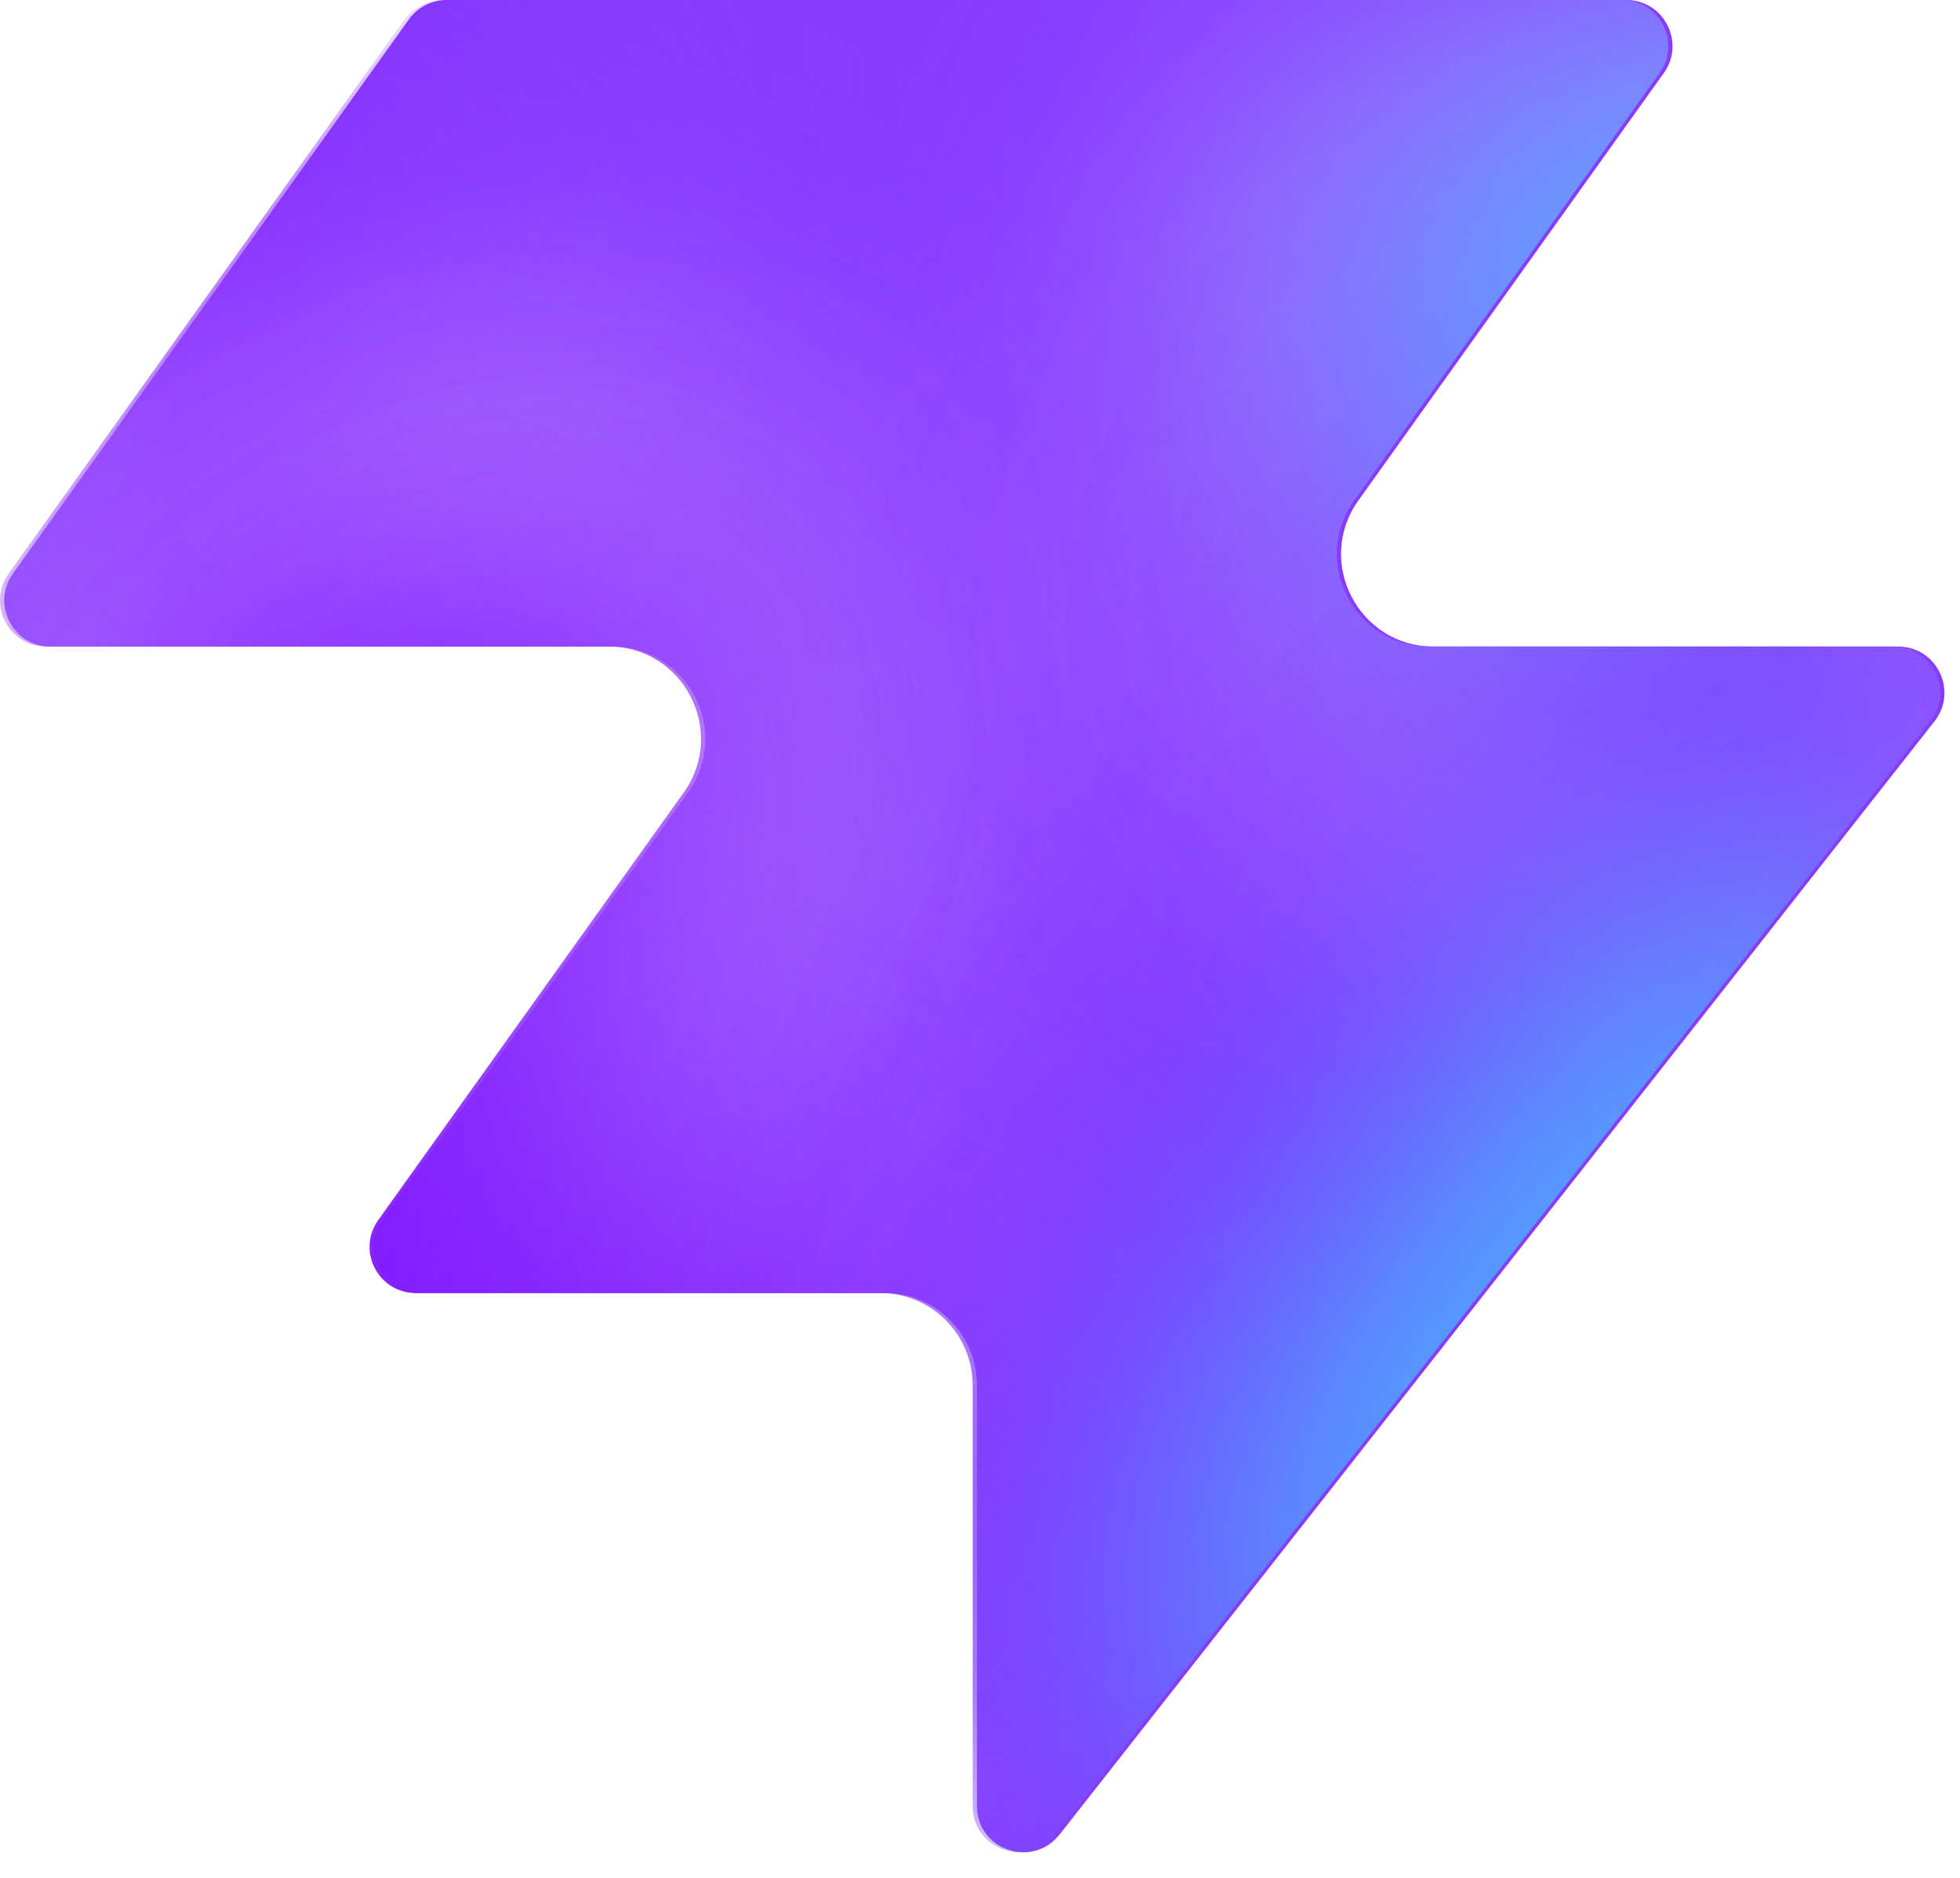
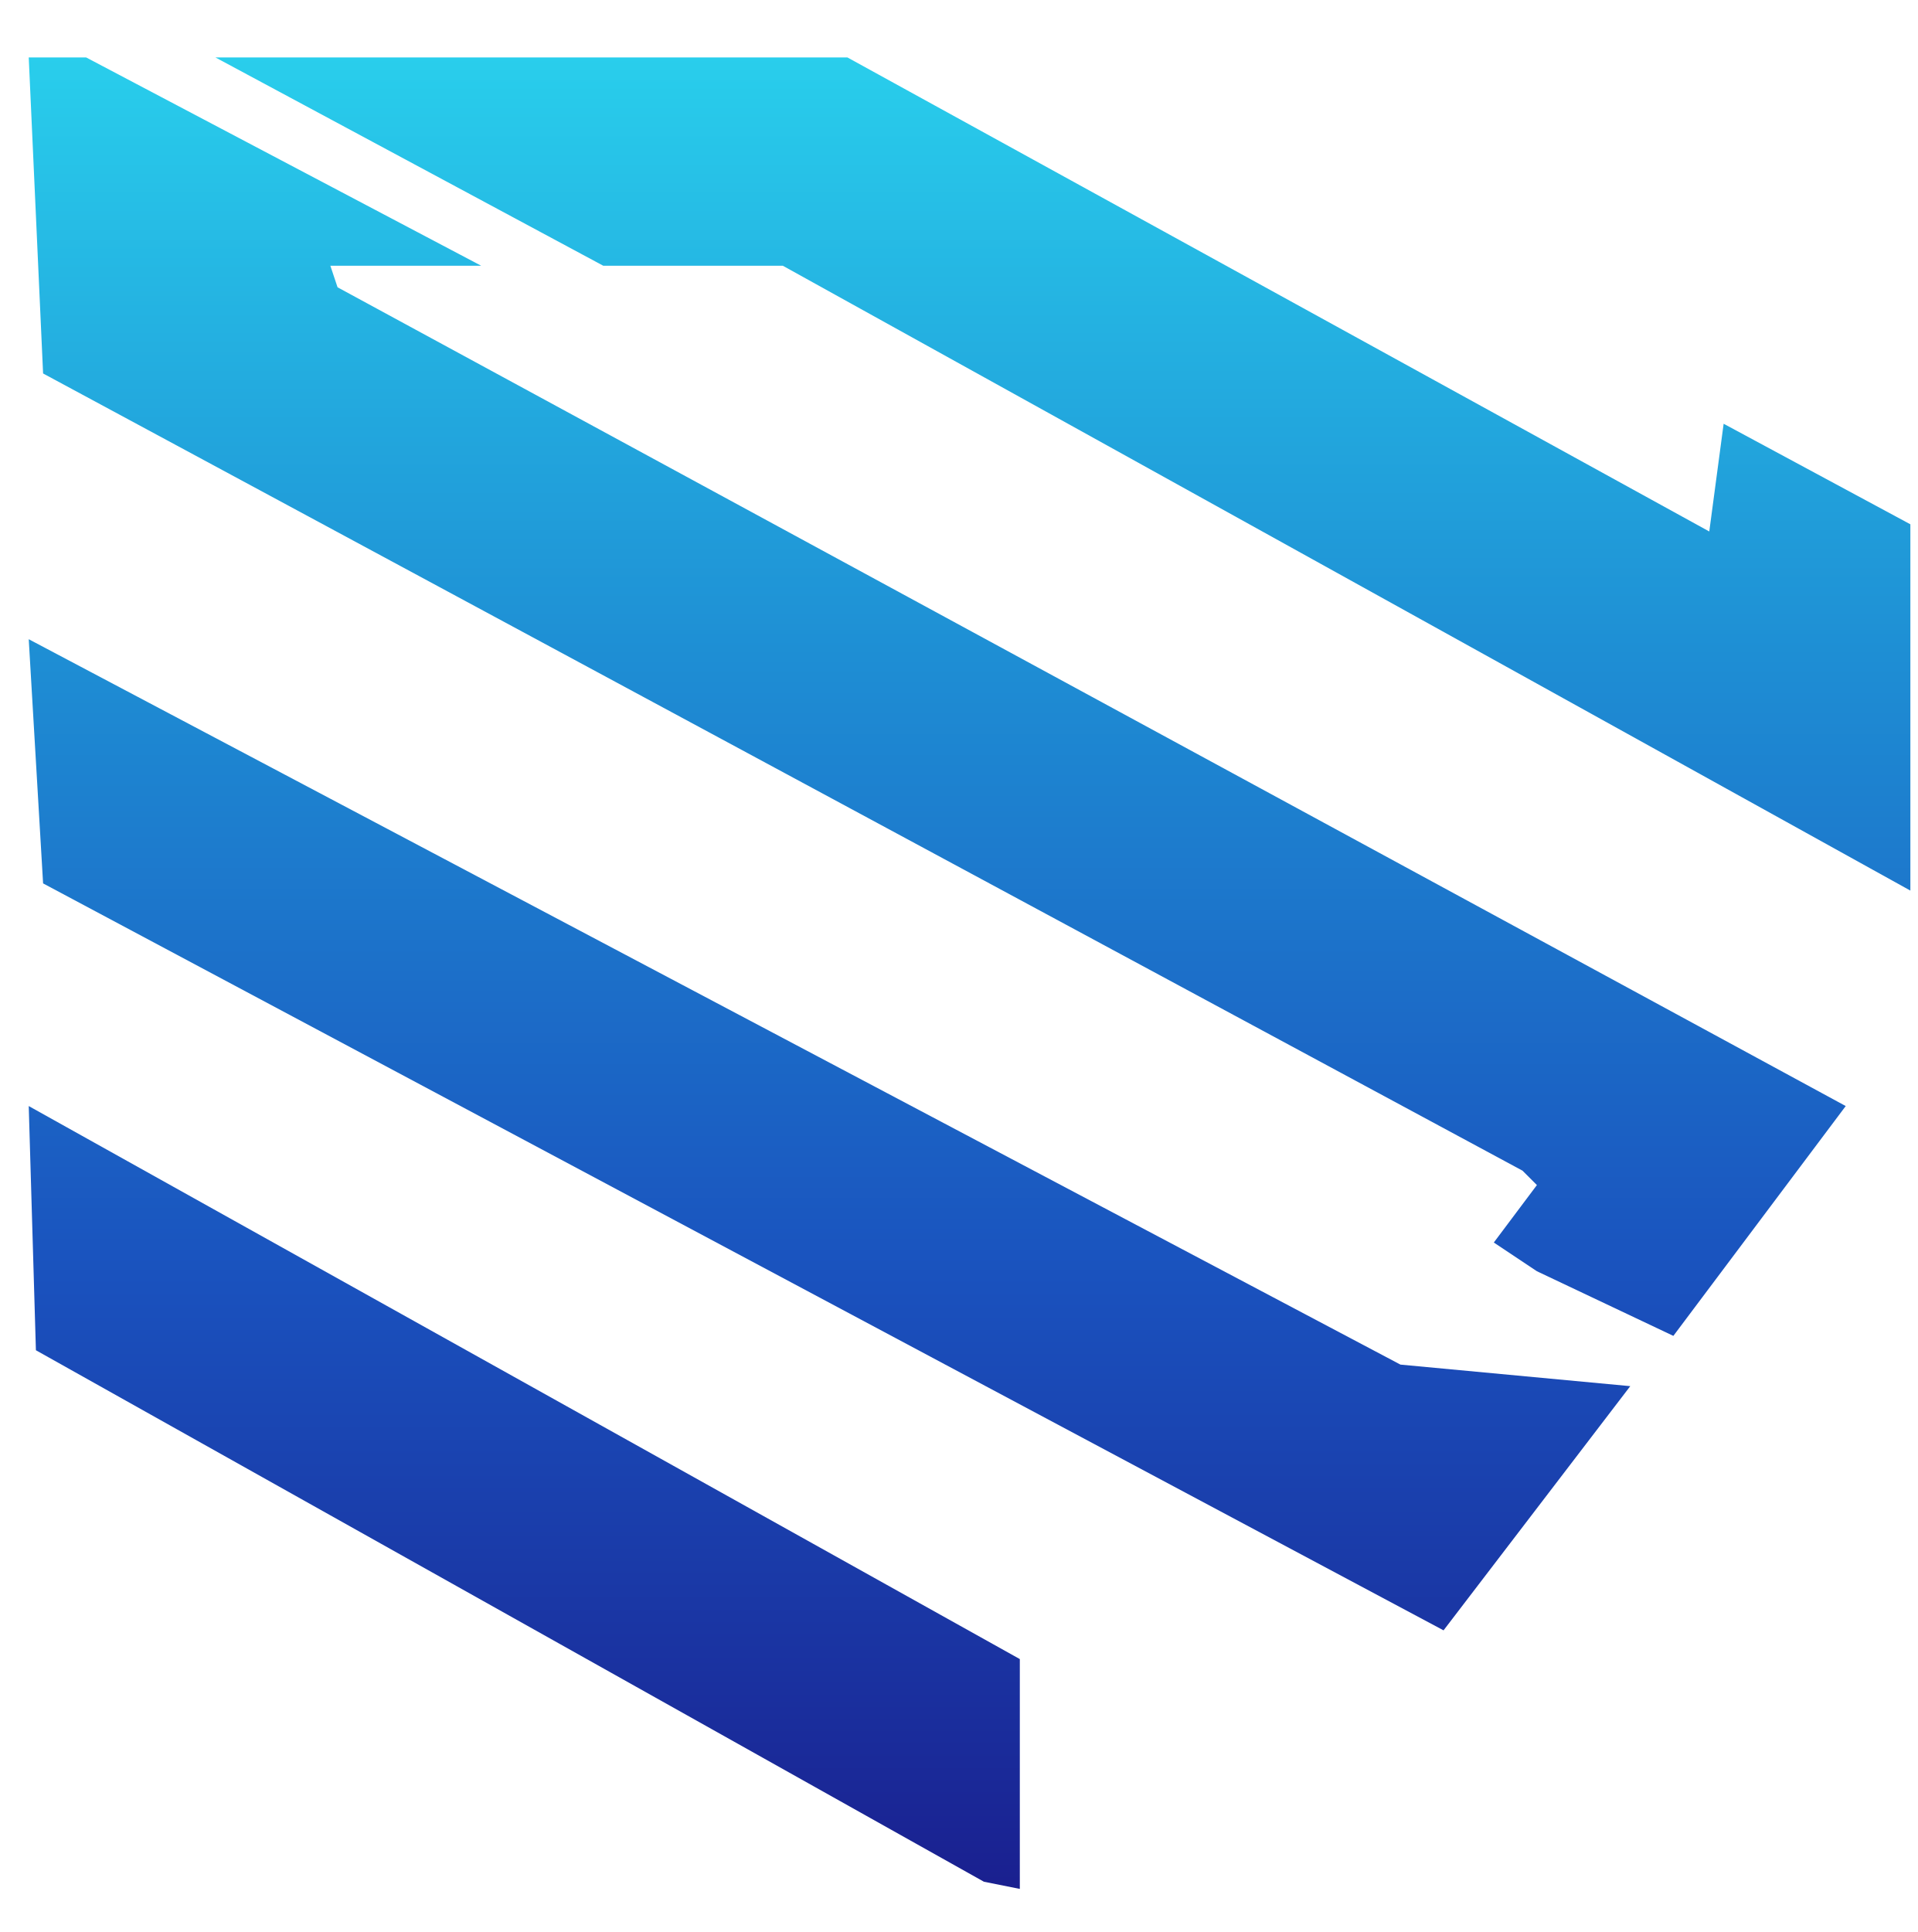
- <svg xmlns="http://www.w3.org/2000/svg" width="48" height="46" fill="none" viewBox="0 0 48 46">
-   <path fill="#863bff" d="M25.946 44.938c-.664.845-2.021.375-2.021-.698V33.937a2.26 2.26 0 0 0-2.262-2.262H10.287c-.92 0-1.456-1.04-.92-1.788l7.48-10.471c1.07-1.497 0-3.578-1.842-3.578H1.237c-.92 0-1.456-1.04-.92-1.788L10.013.474c.214-.297.556-.474.92-.474h28.894c.92 0 1.456 1.04.92 1.788l-7.48 10.471c-1.07 1.498 0 3.579 1.842 3.579h11.377c.943 0 1.473 1.088.89 1.83L25.947 44.94z" style="fill:#863bff;fill:color(display-p3 .525 .23 1);fill-opacity:1" />
-   <mask id="a" width="48" height="46" x="0" y="0" maskUnits="userSpaceOnUse" style="mask-type:alpha">
-     <path fill="#000" d="M25.842 44.938c-.664.844-2.021.375-2.021-.698V33.937a2.26 2.26 0 0 0-2.262-2.262H10.183c-.92 0-1.456-1.04-.92-1.788l7.48-10.471c1.07-1.498 0-3.579-1.842-3.579H1.133c-.92 0-1.456-1.04-.92-1.787L9.91.473c.214-.297.556-.474.92-.474h28.894c.92 0 1.456 1.04.92 1.788l-7.48 10.471c-1.07 1.498 0 3.578 1.842 3.578h11.377c.943 0 1.473 1.088.89 1.832L25.843 44.94z" style="fill:#000;fill-opacity:1" />
-   </mask>
-   <g mask="url(#a)">
-     <g filter="url(#b)">
-       <ellipse cx="5.508" cy="14.704" fill="#ede6ff" rx="5.508" ry="14.704" style="fill:#ede6ff;fill:color(display-p3 .927 .903 1);fill-opacity:1" transform="matrix(.00324 1 1 -.00324 -4.47 31.516)" />
-     </g>
-     <g filter="url(#c)">
-       <ellipse cx="10.399" cy="29.851" fill="#ede6ff" rx="10.399" ry="29.851" style="fill:#ede6ff;fill:color(display-p3 .927 .903 1);fill-opacity:1" transform="matrix(.00324 1 1 -.00324 -39.328 7.883)" />
-     </g>
-     <g filter="url(#d)">
-       <ellipse cx="5.508" cy="30.487" fill="#7e14ff" rx="5.508" ry="30.487" style="fill:#7e14ff;fill:color(display-p3 .492 .077 1);fill-opacity:1" transform="rotate(89.814 -25.913 -14.639)scale(1 -1)" />
-     </g>
-     <g filter="url(#e)">
-       <ellipse cx="5.508" cy="30.599" fill="#7e14ff" rx="5.508" ry="30.599" style="fill:#7e14ff;fill:color(display-p3 .492 .077 1);fill-opacity:1" transform="rotate(89.814 -32.644 -3.334)scale(1 -1)" />
-     </g>
-     <g filter="url(#f)">
-       <ellipse cx="5.508" cy="30.599" fill="#7e14ff" rx="5.508" ry="30.599" style="fill:#7e14ff;fill:color(display-p3 .492 .077 1);fill-opacity:1" transform="matrix(.00324 1 1 -.00324 -34.34 30.47)" />
-     </g>
-     <g filter="url(#g)">
-       <ellipse cx="14.072" cy="22.078" fill="#ede6ff" rx="14.072" ry="22.078" style="fill:#ede6ff;fill:color(display-p3 .927 .903 1);fill-opacity:1" transform="rotate(93.35 24.506 48.493)scale(-1 1)" />
-     </g>
-     <g filter="url(#h)">
-       <ellipse cx="3.47" cy="21.501" fill="#7e14ff" rx="3.47" ry="21.501" style="fill:#7e14ff;fill:color(display-p3 .492 .077 1);fill-opacity:1" transform="rotate(89.009 28.708 47.59)scale(-1 1)" />
-     </g>
-     <g filter="url(#i)">
-       <ellipse cx="3.47" cy="21.501" fill="#7e14ff" rx="3.47" ry="21.501" style="fill:#7e14ff;fill:color(display-p3 .492 .077 1);fill-opacity:1" transform="rotate(89.009 28.708 47.59)scale(-1 1)" />
-     </g>
-     <g filter="url(#j)">
-       <ellipse cx=".387" cy="8.972" fill="#7e14ff" rx="4.407" ry="29.108" style="fill:#7e14ff;fill:color(display-p3 .492 .077 1);fill-opacity:1" transform="rotate(39.51 .387 8.972)" />
-     </g>
-     <g filter="url(#k)">
-       <ellipse cx="47.523" cy="-6.092" fill="#7e14ff" rx="4.407" ry="29.108" style="fill:#7e14ff;fill:color(display-p3 .492 .077 1);fill-opacity:1" transform="rotate(37.892 47.523 -6.092)" />
-     </g>
-     <g filter="url(#l)">
-       <ellipse cx="41.412" cy="6.333" fill="#47bfff" rx="5.971" ry="9.665" style="fill:#47bfff;fill:color(display-p3 .28 .748 1);fill-opacity:1" transform="rotate(37.892 41.412 6.333)" />
-     </g>
-     <g filter="url(#m)">
-       <ellipse cx="-1.879" cy="38.332" fill="#7e14ff" rx="4.407" ry="29.108" style="fill:#7e14ff;fill:color(display-p3 .492 .077 1);fill-opacity:1" transform="rotate(37.892 -1.88 38.332)" />
-     </g>
-     <g filter="url(#n)">
-       <ellipse cx="-1.879" cy="38.332" fill="#7e14ff" rx="4.407" ry="29.108" style="fill:#7e14ff;fill:color(display-p3 .492 .077 1);fill-opacity:1" transform="rotate(37.892 -1.88 38.332)" />
-     </g>
-     <g filter="url(#o)">
-       <ellipse cx="35.651" cy="29.907" fill="#7e14ff" rx="4.407" ry="29.108" style="fill:#7e14ff;fill:color(display-p3 .492 .077 1);fill-opacity:1" transform="rotate(37.892 35.651 29.907)" />
-     </g>
-     <g filter="url(#p)">
-       <ellipse cx="38.418" cy="32.4" fill="#47bfff" rx="5.971" ry="15.297" style="fill:#47bfff;fill:color(display-p3 .28 .748 1);fill-opacity:1" transform="rotate(37.892 38.418 32.4)" />
-     </g>
-   </g>
+ <svg xmlns="http://www.w3.org/2000/svg" viewBox="0 0 267 269">
  <defs>
-     <filter id="b" width="60.045" height="41.654" x="-19.77" y="16.149" color-interpolation-filters="sRGB" filterUnits="userSpaceOnUse">
-       <feFlood flood-opacity="0" result="BackgroundImageFix" />
-       <feBlend in="SourceGraphic" in2="BackgroundImageFix" result="shape" />
-       <feGaussianBlur result="effect1_foregroundBlur_2002_17158" stdDeviation="7.659" />
-     </filter>
-     <filter id="c" width="90.34" height="51.437" x="-54.613" y="-7.533" color-interpolation-filters="sRGB" filterUnits="userSpaceOnUse">
-       <feFlood flood-opacity="0" result="BackgroundImageFix" />
-       <feBlend in="SourceGraphic" in2="BackgroundImageFix" result="shape" />
-       <feGaussianBlur result="effect1_foregroundBlur_2002_17158" stdDeviation="7.659" />
-     </filter>
-     <filter id="d" width="79.355" height="29.4" x="-49.64" y="2.03" color-interpolation-filters="sRGB" filterUnits="userSpaceOnUse">
-       <feFlood flood-opacity="0" result="BackgroundImageFix" />
-       <feBlend in="SourceGraphic" in2="BackgroundImageFix" result="shape" />
-       <feGaussianBlur result="effect1_foregroundBlur_2002_17158" stdDeviation="4.596" />
-     </filter>
-     <filter id="e" width="79.579" height="29.4" x="-45.045" y="20.029" color-interpolation-filters="sRGB" filterUnits="userSpaceOnUse">
-       <feFlood flood-opacity="0" result="BackgroundImageFix" />
-       <feBlend in="SourceGraphic" in2="BackgroundImageFix" result="shape" />
-       <feGaussianBlur result="effect1_foregroundBlur_2002_17158" stdDeviation="4.596" />
-     </filter>
-     <filter id="f" width="79.579" height="29.4" x="-43.513" y="21.178" color-interpolation-filters="sRGB" filterUnits="userSpaceOnUse">
-       <feFlood flood-opacity="0" result="BackgroundImageFix" />
-       <feBlend in="SourceGraphic" in2="BackgroundImageFix" result="shape" />
-       <feGaussianBlur result="effect1_foregroundBlur_2002_17158" stdDeviation="4.596" />
-     </filter>
-     <filter id="g" width="74.749" height="58.852" x="15.756" y="-17.901" color-interpolation-filters="sRGB" filterUnits="userSpaceOnUse">
-       <feFlood flood-opacity="0" result="BackgroundImageFix" />
-       <feBlend in="SourceGraphic" in2="BackgroundImageFix" result="shape" />
-       <feGaussianBlur result="effect1_foregroundBlur_2002_17158" stdDeviation="7.659" />
-     </filter>
-     <filter id="h" width="61.377" height="25.362" x="23.548" y="2.284" color-interpolation-filters="sRGB" filterUnits="userSpaceOnUse">
-       <feFlood flood-opacity="0" result="BackgroundImageFix" />
-       <feBlend in="SourceGraphic" in2="BackgroundImageFix" result="shape" />
-       <feGaussianBlur result="effect1_foregroundBlur_2002_17158" stdDeviation="4.596" />
-     </filter>
-     <filter id="i" width="61.377" height="25.362" x="23.548" y="2.284" color-interpolation-filters="sRGB" filterUnits="userSpaceOnUse">
-       <feFlood flood-opacity="0" result="BackgroundImageFix" />
-       <feBlend in="SourceGraphic" in2="BackgroundImageFix" result="shape" />
-       <feGaussianBlur result="effect1_foregroundBlur_2002_17158" stdDeviation="4.596" />
-     </filter>
-     <filter id="j" width="56.045" height="63.649" x="-27.636" y="-22.853" color-interpolation-filters="sRGB" filterUnits="userSpaceOnUse">
-       <feFlood flood-opacity="0" result="BackgroundImageFix" />
-       <feBlend in="SourceGraphic" in2="BackgroundImageFix" result="shape" />
-       <feGaussianBlur result="effect1_foregroundBlur_2002_17158" stdDeviation="4.596" />
-     </filter>
-     <filter id="k" width="54.814" height="64.646" x="20.116" y="-38.415" color-interpolation-filters="sRGB" filterUnits="userSpaceOnUse">
-       <feFlood flood-opacity="0" result="BackgroundImageFix" />
-       <feBlend in="SourceGraphic" in2="BackgroundImageFix" result="shape" />
-       <feGaussianBlur result="effect1_foregroundBlur_2002_17158" stdDeviation="4.596" />
-     </filter>
-     <filter id="l" width="33.541" height="35.313" x="24.641" y="-11.323" color-interpolation-filters="sRGB" filterUnits="userSpaceOnUse">
-       <feFlood flood-opacity="0" result="BackgroundImageFix" />
-       <feBlend in="SourceGraphic" in2="BackgroundImageFix" result="shape" />
-       <feGaussianBlur result="effect1_foregroundBlur_2002_17158" stdDeviation="4.596" />
-     </filter>
-     <filter id="m" width="54.814" height="64.646" x="-29.286" y="6.009" color-interpolation-filters="sRGB" filterUnits="userSpaceOnUse">
-       <feFlood flood-opacity="0" result="BackgroundImageFix" />
-       <feBlend in="SourceGraphic" in2="BackgroundImageFix" result="shape" />
-       <feGaussianBlur result="effect1_foregroundBlur_2002_17158" stdDeviation="4.596" />
-     </filter>
-     <filter id="n" width="54.814" height="64.646" x="-29.286" y="6.009" color-interpolation-filters="sRGB" filterUnits="userSpaceOnUse">
-       <feFlood flood-opacity="0" result="BackgroundImageFix" />
-       <feBlend in="SourceGraphic" in2="BackgroundImageFix" result="shape" />
-       <feGaussianBlur result="effect1_foregroundBlur_2002_17158" stdDeviation="4.596" />
-     </filter>
-     <filter id="o" width="54.814" height="64.646" x="8.244" y="-2.416" color-interpolation-filters="sRGB" filterUnits="userSpaceOnUse">
-       <feFlood flood-opacity="0" result="BackgroundImageFix" />
-       <feBlend in="SourceGraphic" in2="BackgroundImageFix" result="shape" />
-       <feGaussianBlur result="effect1_foregroundBlur_2002_17158" stdDeviation="4.596" />
-     </filter>
-     <filter id="p" width="39.409" height="43.623" x="18.713" y="10.588" color-interpolation-filters="sRGB" filterUnits="userSpaceOnUse">
-       <feFlood flood-opacity="0" result="BackgroundImageFix" />
-       <feBlend in="SourceGraphic" in2="BackgroundImageFix" result="shape" />
-       <feGaussianBlur result="effect1_foregroundBlur_2002_17158" stdDeviation="4.596" />
-     </filter>
+     <linearGradient id="g" gradientUnits="userSpaceOnUse" x1="0" y1="0" x2="0" y2="269">
+       <stop offset="0" stop-color="#2ad4ee" />
+       <stop offset="0.34" stop-color="#1e8ed4" />
+       <stop offset="0.66" stop-color="#1a52be" />
+       <stop offset="1" stop-color="#1a1c8c" />
+     </linearGradient>
  </defs>
+   <polygon points="4,154 5,188 137,262 142,263 142,231" fill="url(#g)" />
+   <polygon points="4,89 6,123 201,227 227,193 195,190" fill="url(#g)" />
+   <polygon points="4,8 12,8 67,37 46,37 47,40 257,154 233,186 214,177 208,173 214,165 212,163 6,52" fill="url(#g)" />
+   <polygon points="30,8 118,8 238,74 240,59 266,73 266,124 109,37 84,37" fill="url(#g)" />
</svg>
